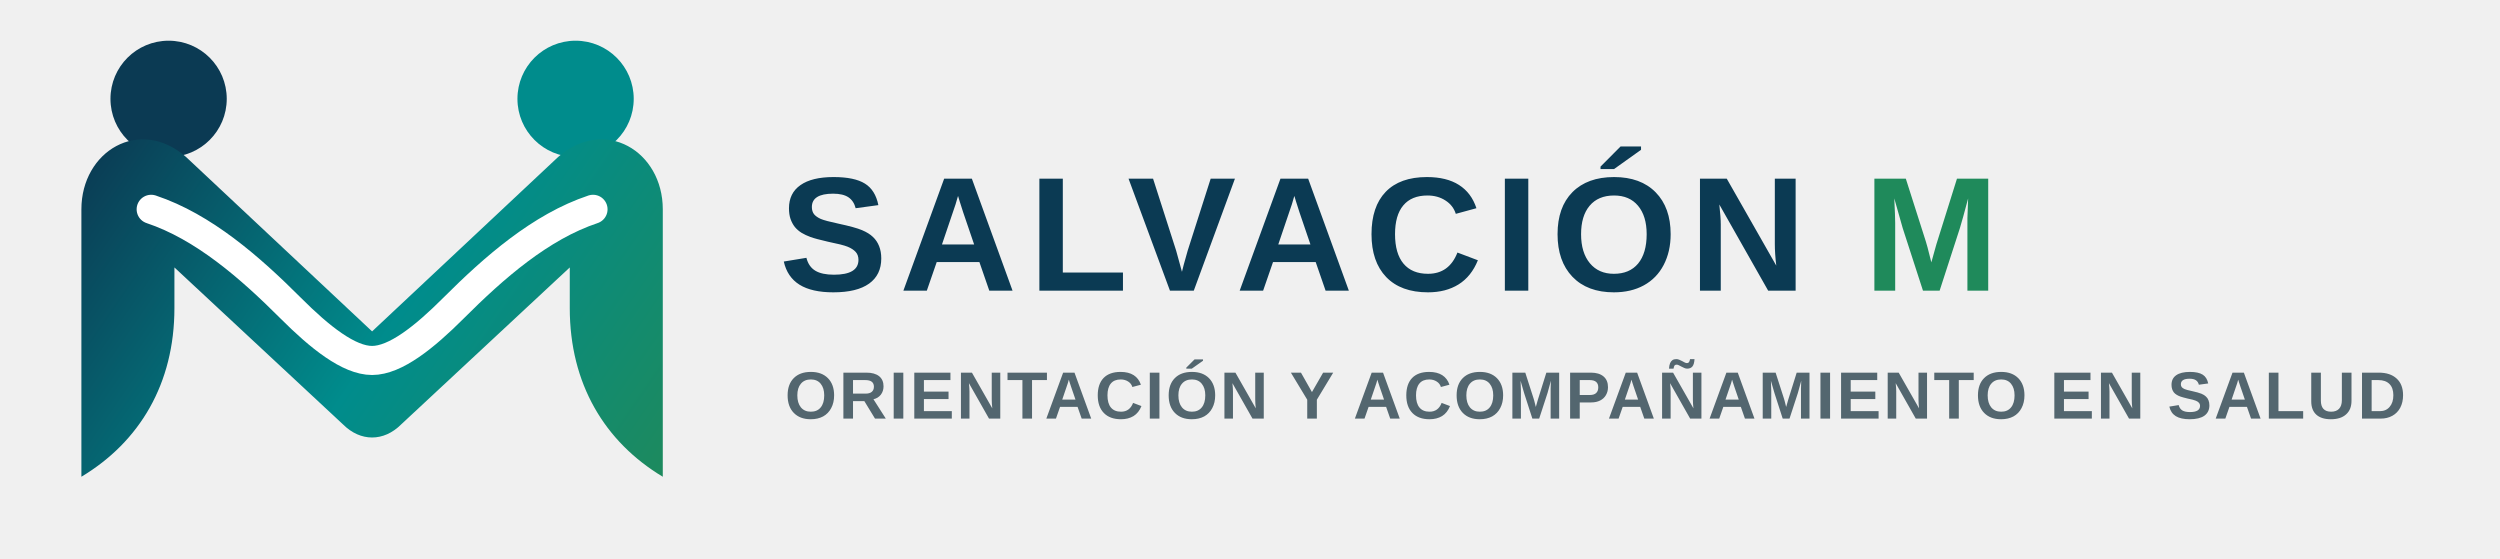
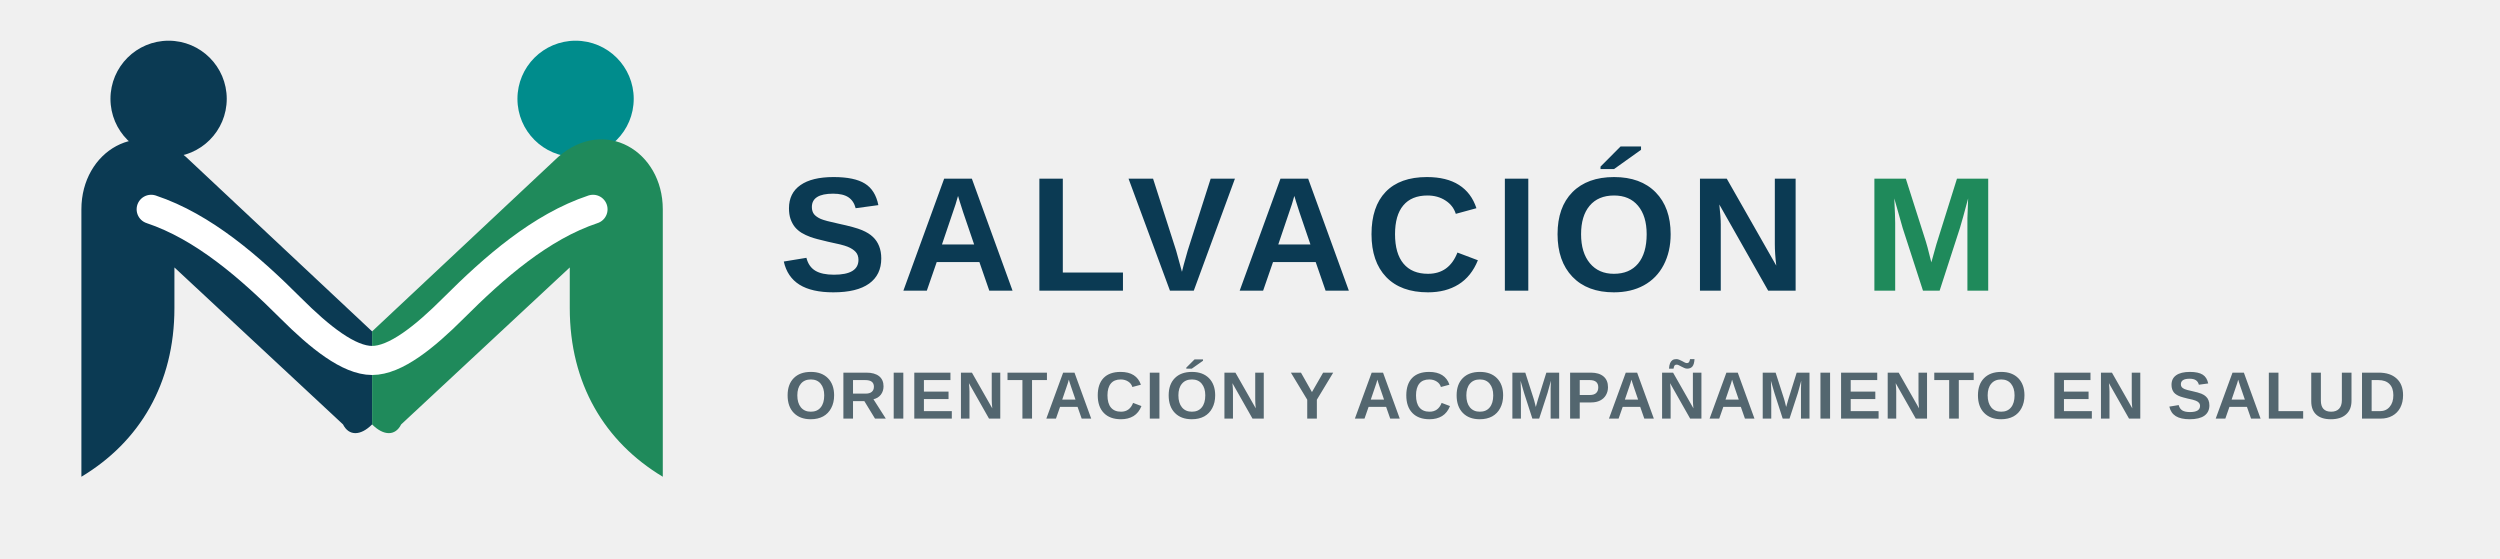
<svg xmlns="http://www.w3.org/2000/svg" viewBox="0 0 430 96" role="img" aria-labelledby="title desc">
-   <defs>
-     <linearGradient id="embrace" x1="20" y1="18" x2="116" y2="84" gradientUnits="userSpaceOnUse">
-       <stop offset="0" stop-color="#0B3A53" />
-       <stop offset=".52" stop-color="#008C8C" />
-       <stop offset="1" stop-color="#1F8A5B" />
-     </linearGradient>
-   </defs>
+   <style>
+     .person-left{animation:meet-left .72s cubic-bezier(.2,.75,.25,1) both}
+     .person-right{animation:meet-right .72s cubic-bezier(.2,.75,.25,1) both}
+     .embrace-line{animation:reveal .34s .52s ease-out both}
+     .wordmark{animation:reveal .42s .66s ease-out both}
+     @keyframes meet-left{from{opacity:0;transform:translateX(-14px)}to{opacity:1;transform:translateX(0)}}
+     @keyframes meet-right{from{opacity:0;transform:translateX(14px)}to{opacity:1;transform:translateX(0)}}
+     @keyframes reveal{from{opacity:0}to{opacity:1}}
+     @media (prefers-reduced-motion:reduce){.person-left,.person-right,.embrace-line,.wordmark{animation:none}}
+   </style>
  <g aria-hidden="true">
-     <circle cx="29" cy="17" r="10" fill="#0B3A53" />
-     <circle cx="99" cy="17" r="10" fill="#008C8C" />
-     <path d="M14 82V36c0-10 10-16 18-9l32 30 32-30c8-7 18-1 18 9v46c-10-6-16-16-16-29V46L69 73c-3 3-7 3-10 0L30 46v7c0 13-6 23-16 29Z" fill="url(#embrace)" />
-     <path d="M26 36c9 3 17 10 24 17 5 5 10 9 14 9s9-4 14-9c7-7 15-14 24-17" fill="none" stroke="#fff" stroke-width="5" stroke-linecap="round" />
+     <g class="person-left">
+       <circle cx="29" cy="17" r="10" fill="#0B3A53" />
+       <path d="M14 82V36c0-10 10-16 18-9l32 30v16c-2 2-4 2-5 0L30 46v7c0 13-6 23-16 29Z" fill="#0B3A53" />
+     </g>
+     <g class="person-right">
+       <circle cx="99" cy="17" r="10" fill="#008C8C" />
+       <path d="M114 82V36c0-10-10-16-18-9L64 57v16c2 2 4 2 5 0l29-27v7c0 13 6 23 16 29Z" fill="#1F8A5B" />
+     </g>
+     <path class="embrace-line" d="M26 36c9 3 17 10 24 17 5 5 10 9 14 9s9-4 14-9c7-7 15-14 24-17" fill="none" stroke="#fff" stroke-width="5" stroke-linecap="round" />
  </g>
-   <text x="134" y="50" fill="#0B3A53" font-family="Arial, Helvetica, sans-serif" font-size="28" font-weight="800" letter-spacing="2">SALVACIÓN <tspan fill="#1F8A5B">M</tspan>
-   </text>
-   <text x="135" y="72" fill="#53666F" font-family="Arial, Helvetica, sans-serif" font-size="11.5" font-weight="600" letter-spacing=".35">ORIENTACIÓN Y ACOMPAÑAMIENTO EN SALUD</text>
+   <g class="wordmark">
+     <text x="134" y="50" fill="#0B3A53" font-family="Arial, Helvetica, sans-serif" font-size="28" font-weight="800" letter-spacing="2">SALVACIÓN <tspan fill="#1F8A5B">M</tspan>
+     </text>
+     <text x="135" y="72" fill="#53666F" font-family="Arial, Helvetica, sans-serif" font-size="11.5" font-weight="600" letter-spacing=".35">ORIENTACIÓN Y ACOMPAÑAMIENTO EN SALUD</text>
+   </g>
</svg>
